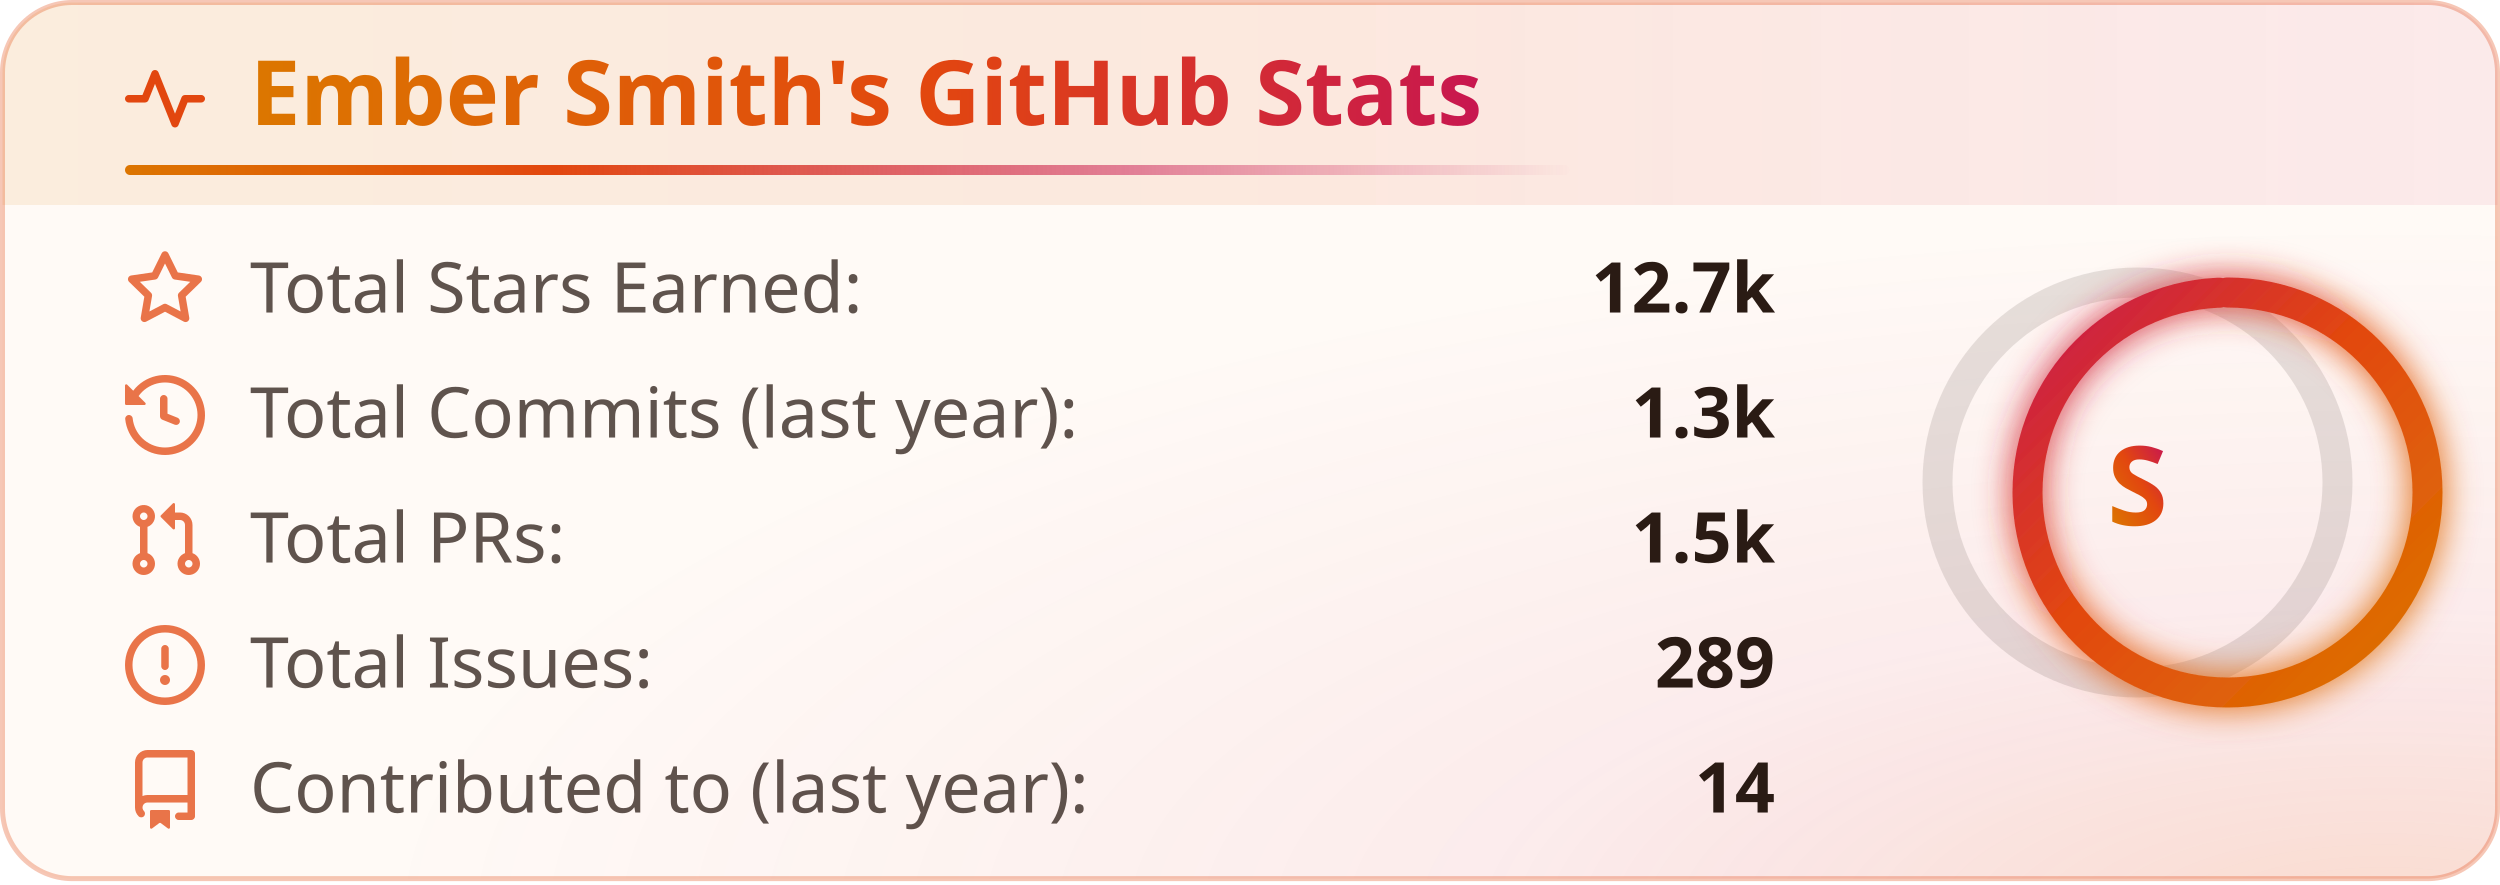
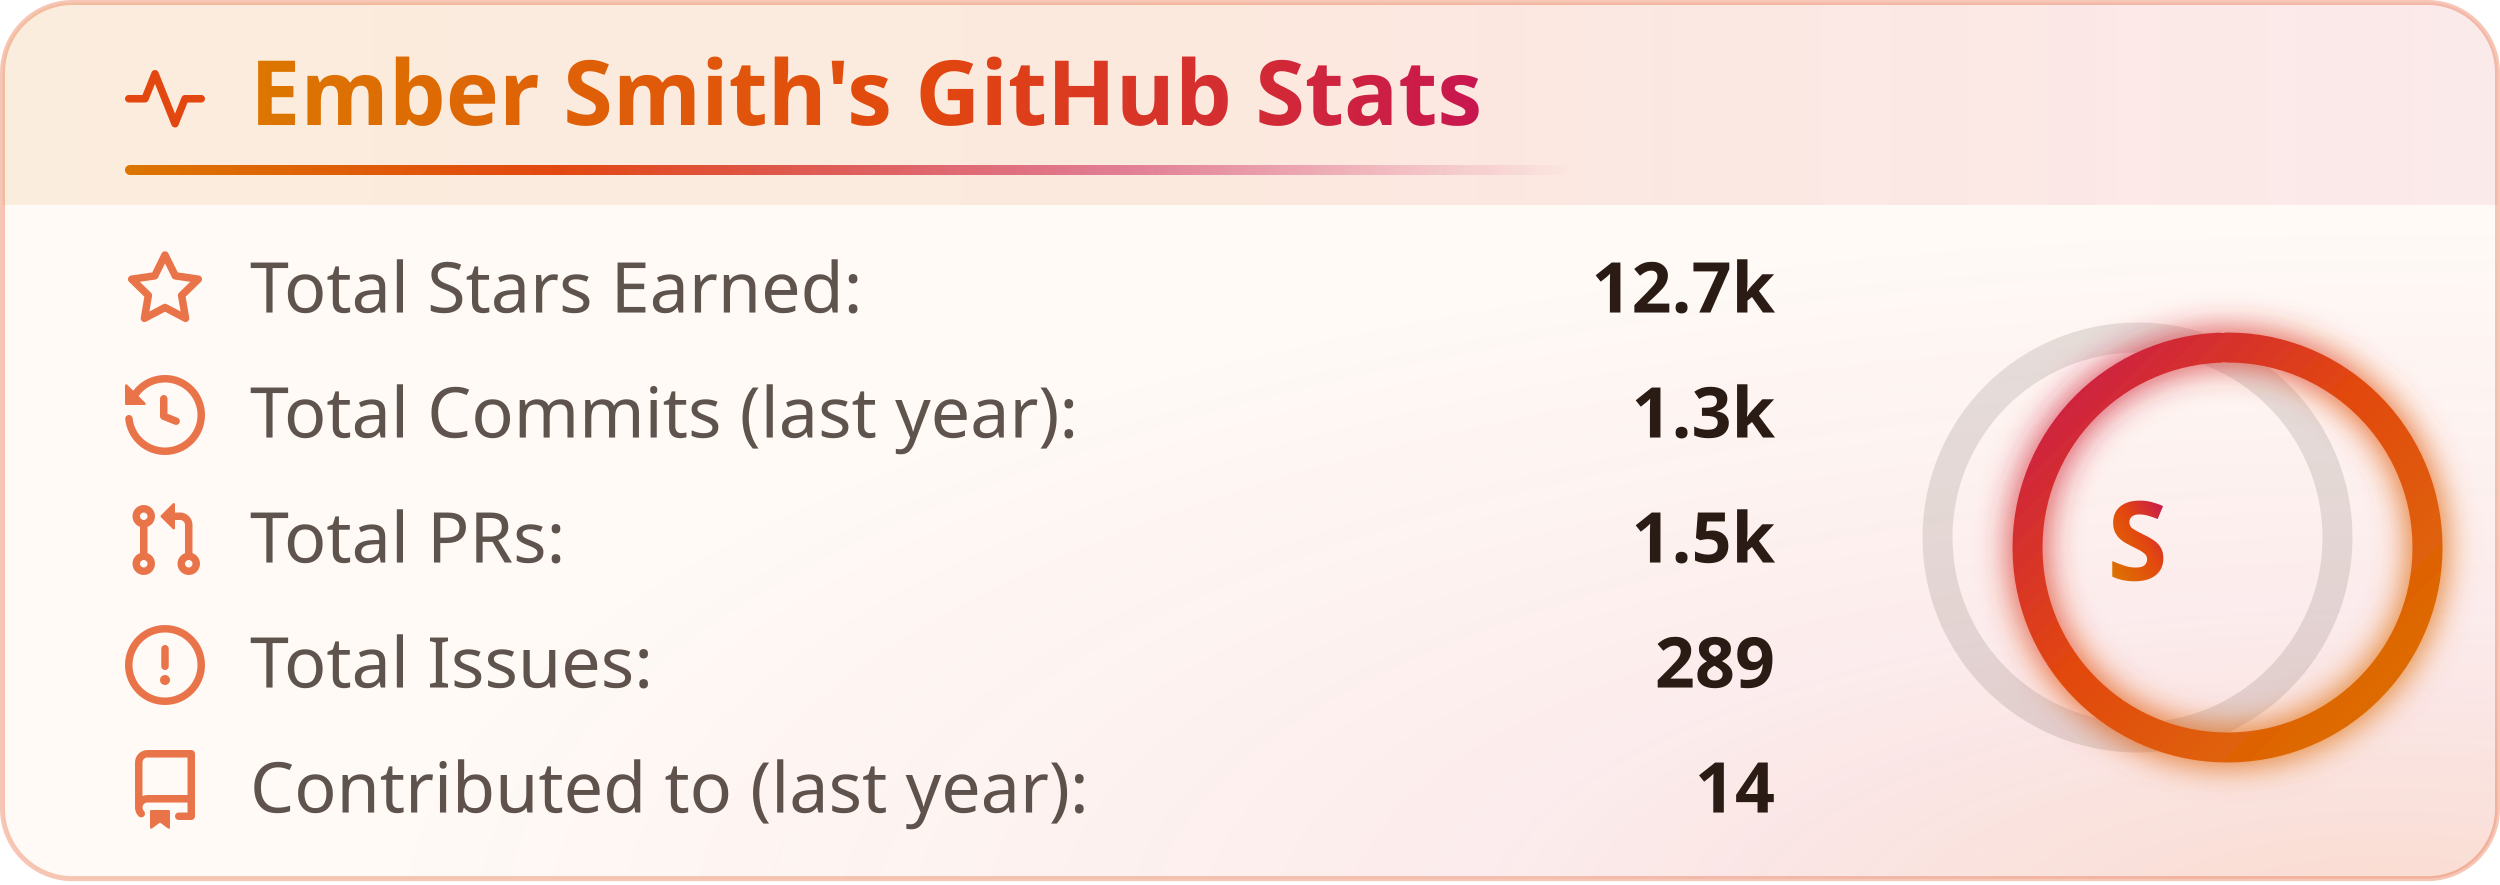
<svg xmlns="http://www.w3.org/2000/svg" width="500" height="177" viewBox="0 0 500 177" fill="none" role="img" aria-labelledby="title-id desc-id">
  <style>
    .header {
      font: 600 18px 'Segoe UI', Ubuntu, "Helvetica Neue", Sans-Serif;
      fill: url(#heat);
      animation: fadeInAnimation 0.8s ease-in-out backwards;
    }
    /* The icon reads against the title rather than with it, so it keeps its own color. */
    .title-icon {
      fill: #e2470f;
      animation: fadeInAnimation 0.8s ease-in-out backwards;
    }
    .title-accent {
      transform-box: fill-box;
      transform-origin: left center;
      animation: trailAnimation 0.9s cubic-bezier(0.2, 0.7, 0.2, 1) 0.2s backwards;
    }
    @supports(-moz-appearance: auto) {
      /* Selector detects Firefox */
      .header {
        font-size: 15.5px;
      }
    }
    .stat {
      font: 400 14px 'Segoe UI', Ubuntu, "Helvetica Neue", Sans-Serif;
      fill: #2a1b14;
      font-variant-numeric: tabular-nums;
    }
    @supports(-moz-appearance: auto) {
      /* Selector detects Firefox */
      .stat {
        font-size: 12px;
      }
    }
    .stagger {
      animation: fadeInAnimation 0.3s ease-in-out backwards;
    }
    .rank-text {
      font: 700 22px 'Segoe UI', Ubuntu, "Helvetica Neue", Sans-Serif;
      fill: url(#heat-ring);
      transform: translate(-5px, 5px);
      animation: scaleInAnimation 0.3s ease-in-out backwards;
    }
    .rank-percentile-header {
      font-size: 14px;
    }
    .rank-percentile-text {
      font-size: 16px;
    }
    /* Labels recede so that the values read first. */
    .not_bold {
      font-weight: 400;
      opacity: 0.75;
    }
    .bold {
      font-weight: 600;
    }
    .icon {
      fill: #e2470f;
      opacity: 0.75;
      display: block;
    }
    .rank-circle-rim {
      stroke: #2a1b14;
      fill: none;
      stroke-width: 6;
      opacity: 0.12;
    }
    .rank-circle {
      stroke: url(#heat-ring);
      stroke-dasharray: 251.327;
      fill: none;
      stroke-width: 6;
      stroke-linecap: round;
      opacity: 1;
      transform-origin: -10px 8px;
      transform: rotate(-90deg);
      stroke-dashoffset: 1.612;
      animation: rankAnimation 0.8s backwards ease-in-out;
    }
    @keyframes rankAnimation {
      from {
        stroke-dashoffset: 251.327;
      }
      to {
        stroke-dashoffset: 1.612;
      }
    }
    /* A spark burns out at the top of its rise, so its resting frame is unlit. */
    .spark {
      fill: #dc7600;
      opacity: 0;
      animation: sparkAnimation 3.4s ease-out 3 backwards;
    }
    @keyframes sparkAnimation {
      0% {
        opacity: 0;
        transform: translateY(0);
      }
      15% {
        opacity: 1;
      }
      100% {
        opacity: 0;
        transform: translateY(-56px);
      }
    }
    /* Animations */
    @keyframes scaleInAnimation {
      from {
        transform: translate(-5px, 5px) scale(0);
      }
      to {
        transform: translate(-5px, 5px) scale(1);
      }
    }
    @keyframes fadeInAnimation {
      from {
        opacity: 0;
      }
      to {
        opacity: 1;
      }
    }
    @keyframes trailAnimation {
      from {
        transform: scaleX(0);
      }
    }
    @media (prefers-reduced-motion: reduce) {
      * {
        animation-duration: 0s !important;
        animation-delay: 0s !important;
      }
    }
  </style>
  <defs>
    <linearGradient id="heat" x1="0" y1="0" x2="1" y2="0">
      <stop offset="0" class="heat-0" stop-color="#dc7600" />
      <stop offset="0.55" class="heat-1" stop-color="#e2470f" />
      <stop offset="1" class="heat-2" stop-color="#c8174f" />
    </linearGradient>
    <linearGradient id="heat-ring" x1="0" y1="1" x2="1" y2="0">
      <stop offset="0" class="heat-0" stop-color="#dc7600" />
      <stop offset="0.55" class="heat-1" stop-color="#e2470f" />
      <stop offset="1" class="heat-2" stop-color="#c8174f" />
    </linearGradient>
    <linearGradient id="heat-trail" x1="0" y1="0" x2="1" y2="0">
      <stop offset="0" class="heat-0" stop-color="#dc7600" />
      <stop offset="0.3" class="heat-1" stop-color="#e2470f" />
      <stop offset="0.7" class="heat-2" stop-color="#c8174f" stop-opacity="0.5" />
      <stop offset="1" class="heat-2" stop-color="#c8174f" stop-opacity="0" />
    </linearGradient>
    <linearGradient id="heat-band" x1="0" y1="0" x2="1" y2="0">
      <stop offset="0" class="band-0" stop-color="#dc7600" stop-opacity="0.1" />
      <stop offset="0.55" class="band-1" stop-color="#e2470f" stop-opacity="0.1" />
      <stop offset="1" class="band-2" stop-color="#c8174f" stop-opacity="0.07" />
    </linearGradient>
    <radialGradient id="heat-glow" cx="0.95" cy="1.05" r="0.8">
      <stop offset="0" class="glow-core" stop-color="#e2470f" stop-opacity="0.17" />
      <stop offset="0.45" class="glow-edge" stop-color="#c8174f" stop-opacity="0.06" />
      <stop offset="1" class="heat-2" stop-color="#c8174f" stop-opacity="0" />
    </radialGradient>
    <filter id="heat-bloom" x="-50%" y="-50%" width="200%" height="200%">
      <feGaussianBlur stdDeviation="3.5" result="bloom" />
      <feMerge>
        <feMergeNode in="bloom" />
        <feMergeNode in="SourceGraphic" />
      </feMerge>
    </filter>
  </defs>
  <rect data-testid="card-bg" class="card-bg" x="0.5" y="0.5" rx="14" height="99%" width="499" stroke="#e2470f4d" fill="#fffaf6" stroke-opacity="1" />
  <rect data-testid="card-glow" x="0.5" y="0.5" rx="14" height="99%" width="499" fill="url(#heat-glow)" />
  <path data-testid="title-band" d="M0.5 14.5a14 14 0 0 1 14 -14h471a14 14 0 0 1 14 14v26.5h-499z" fill="url(#heat-band)" />
  <g data-testid="card-title" transform="translate(25, 25)">
    <g>
      <svg class="title-icon" x="0" y="-13" viewBox="0 0 16 16" version="1.1" width="16" height="16">
        <path d="M6 2c.306 0 .582.187.696.471L10 10.731l1.304-3.26A.751.751 0 0 1 12 7h3.25a.75.75 0 0 1 0 1.5h-2.742l-1.812 4.529a.751.751 0 0 1-1.392 0L6 4.769l-1.304 3.26A.751.751 0 0 1 4 8.5H.75a.75.75 0 0 1 0-1.5h2.742l1.812-4.529A.751.751 0 0 1 6 2Z" />
      </svg>
    </g>
    <g transform="translate(25, 0)">
      <text x="0" y="0" class="header" data-testid="header">Ember Smith's GitHub Stats</text>
    </g>
    <rect data-testid="title-accent" class="title-accent" x="0" y="8" width="288.9" height="2" rx="1" fill="url(#heat-trail)" />
  </g>
  <g data-testid="main-card-body" transform="translate(0, 50)">
-     <g data-testid="rank-circle" transform="translate(437.5, 38.5)">
+     <g data-testid="rank-circle" transform="translate(437.5, 49.5)">
      <circle class="rank-circle-rim" cx="-10" cy="8" r="40" />
      <circle class="rank-circle" cx="-10" cy="8" r="40" filter="url(#heat-bloom)" />
      <g class="rank-text">
        <text x="-5" alignment-baseline="central" dominant-baseline="central" text-anchor="middle" y="3" data-testid="level-rank-icon">S</text>
      </g>
      <circle class="spark" cx="-36" cy="42" r="1.7" style="animation-delay: 0s" />
      <circle class="spark" cx="-20" cy="48" r="1.7" style="animation-delay: 1.1s" />
      <circle class="spark" cx="-6" cy="44" r="1.7" style="animation-delay: 2.2s" />
      <circle class="spark" cx="8" cy="50" r="1.7" style="animation-delay: 0.6s" />
      <circle class="spark" cx="20" cy="40" r="1.7" style="animation-delay: 1.7s" />
    </g>
    <svg x="0" y="0">
      <g>
        <g class="stagger" style="animation-delay: 120ms" transform="translate(25, 0)">
          <svg data-testid="icon" class="icon" viewBox="0 0 16 16" version="1.1" width="16" height="16">
            <path fill-rule="evenodd" d="M8 .25a.75.75 0 01.673.418l1.882 3.815 4.21.612a.75.75 0 01.416 1.279l-3.046 2.97.719 4.192a.75.75 0 01-1.088.791L8 12.347l-3.766 1.98a.75.75 0 01-1.088-.79l.72-4.194L.818 6.374a.75.75 0 01.416-1.28l4.21-.611L7.327.668A.75.75 0 018 .25zm0 2.445L6.615 5.5a.75.75 0 01-.564.41l-3.097.45 2.24 2.184a.75.75 0 01.216.664l-.528 3.084 2.769-1.456a.75.75 0 01.698 0l2.77 1.456-.53-3.084a.75.75 0 01.216-.664l2.24-2.183-3.096-.45a.75.75 0 01-.564-.41L8 2.694v.001z" />
          </svg>
          <text class="stat not_bold" x="25" y="12.5">Total Stars Earned:</text>
          <text class="stat bold" x="330" text-anchor="end" y="12.5" data-testid="stars">12.7k</text>
        </g>
      </g>
      <g transform="translate(0, 25)">
        <g class="stagger" style="animation-delay: 160ms" transform="translate(25, 0)">
          <svg data-testid="icon" class="icon" viewBox="0 0 16 16" version="1.1" width="16" height="16">
            <path fill-rule="evenodd" d="M1.643 3.143L.427 1.927A.25.25 0 000 2.104V5.75c0 .138.112.25.25.25h3.646a.25.25 0 00.177-.427L2.715 4.215a6.5 6.5 0 11-1.18 4.458.75.75 0 10-1.493.154 8.001 8.001 0 101.6-5.684zM7.75 4a.75.75 0 01.75.75v2.992l2.028.812a.75.75 0 01-.557 1.392l-2.5-1A.75.75 0 017 8.25v-3.5A.75.75 0 017.75 4z" />
          </svg>
          <text class="stat not_bold" x="25" y="12.5">Total Commits (last year):</text>
          <text class="stat bold" x="330" text-anchor="end" y="12.5" data-testid="commits">1.3k</text>
        </g>
      </g>
      <g transform="translate(0, 50)">
        <g class="stagger" style="animation-delay: 200ms" transform="translate(25, 0)">
          <svg data-testid="icon" class="icon" viewBox="0 0 16 16" version="1.1" width="16" height="16">
            <path fill-rule="evenodd" d="M7.177 3.073L9.573.677A.25.25 0 0110 .854v4.792a.25.25 0 01-.427.177L7.177 3.427a.25.25 0 010-.354zM3.75 2.5a.75.75 0 100 1.5.75.75 0 000-1.5zm-2.25.75a2.25 2.25 0 113 2.122v5.256a2.251 2.251 0 11-1.5 0V5.372A2.25 2.25 0 011.5 3.25zM11 2.5h-1V4h1a1 1 0 011 1v5.628a2.251 2.251 0 101.5 0V5A2.5 2.5 0 0011 2.5zm1 10.25a.75.75 0 111.5 0 .75.75 0 01-1.5 0zM3.75 12a.75.75 0 100 1.5.75.75 0 000-1.5z" />
          </svg>
          <text class="stat not_bold" x="25" y="12.5">Total PRs:</text>
          <text class="stat bold" x="330" text-anchor="end" y="12.5" data-testid="prs">1.5k</text>
        </g>
      </g>
      <g transform="translate(0, 75)">
        <g class="stagger" style="animation-delay: 240ms" transform="translate(25, 0)">
          <svg data-testid="icon" class="icon" viewBox="0 0 16 16" version="1.1" width="16" height="16">
            <path fill-rule="evenodd" d="M8 1.5a6.5 6.5 0 100 13 6.5 6.5 0 000-13zM0 8a8 8 0 1116 0A8 8 0 010 8zm9 3a1 1 0 11-2 0 1 1 0 012 0zm-.25-6.25a.75.75 0 00-1.5 0v3.5a.75.75 0 001.5 0v-3.5z" />
          </svg>
          <text class="stat not_bold" x="25" y="12.5">Total Issues:</text>
          <text class="stat bold" x="330" text-anchor="end" y="12.5" data-testid="issues">289</text>
        </g>
      </g>
      <g transform="translate(0, 100)">
        <g class="stagger" style="animation-delay: 280ms" transform="translate(25, 0)">
          <svg data-testid="icon" class="icon" viewBox="0 0 16 16" version="1.1" width="16" height="16">
            <path fill-rule="evenodd" d="M2 2.5A2.5 2.5 0 014.5 0h8.75a.75.75 0 01.75.75v12.5a.75.75 0 01-.75.75h-2.5a.75.75 0 110-1.5h1.75v-2h-8a1 1 0 00-.714 1.7.75.75 0 01-1.072 1.05A2.495 2.495 0 012 11.5v-9zm10.5-1V9h-8c-.356 0-.694.074-1 .208V2.5a1 1 0 011-1h8zM5 12.25v3.25a.25.25 0 00.4.2l1.45-1.087a.25.25 0 01.3 0L8.6 15.7a.25.25 0 00.4-.2v-3.25a.25.25 0 00-.25-.25h-3.5a.25.25 0 00-.25.25z" />
          </svg>
          <text class="stat not_bold" x="25" y="12.5">Contributed to (last year):</text>
          <text class="stat bold" x="330" text-anchor="end" y="12.5" data-testid="contributed_to">14</text>
        </g>
      </g>
    </svg>
  </g>
</svg>
